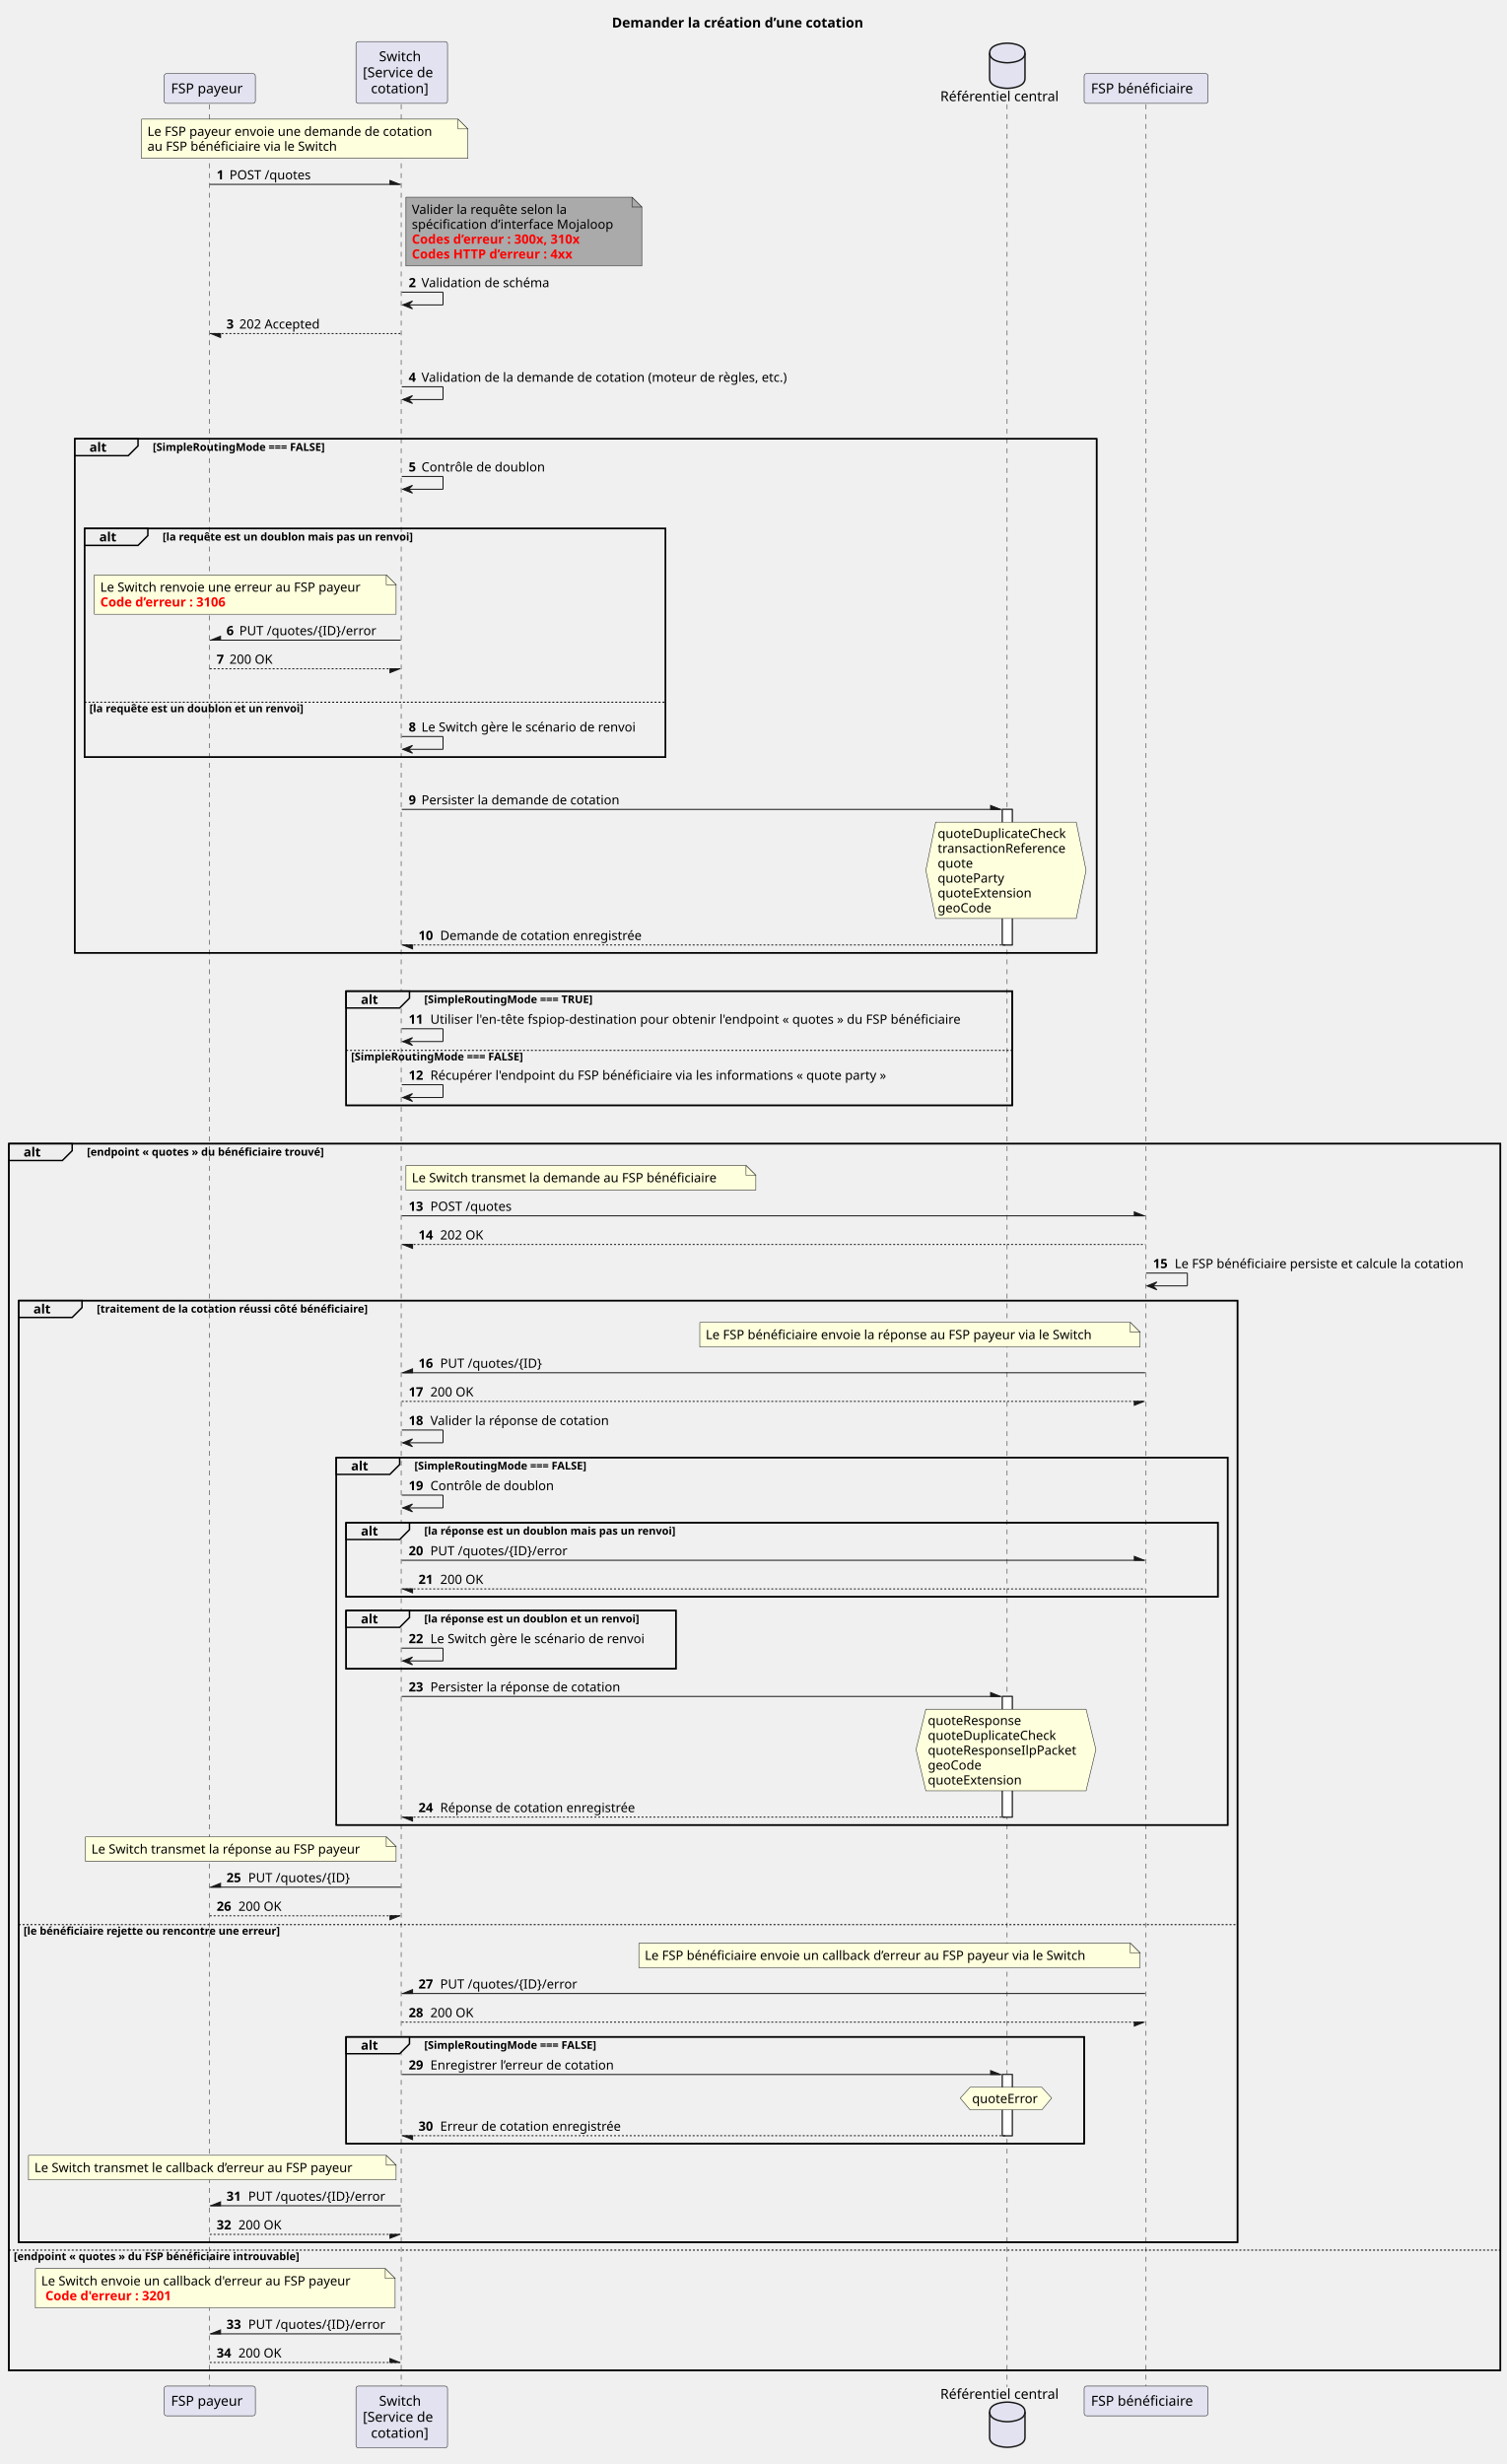
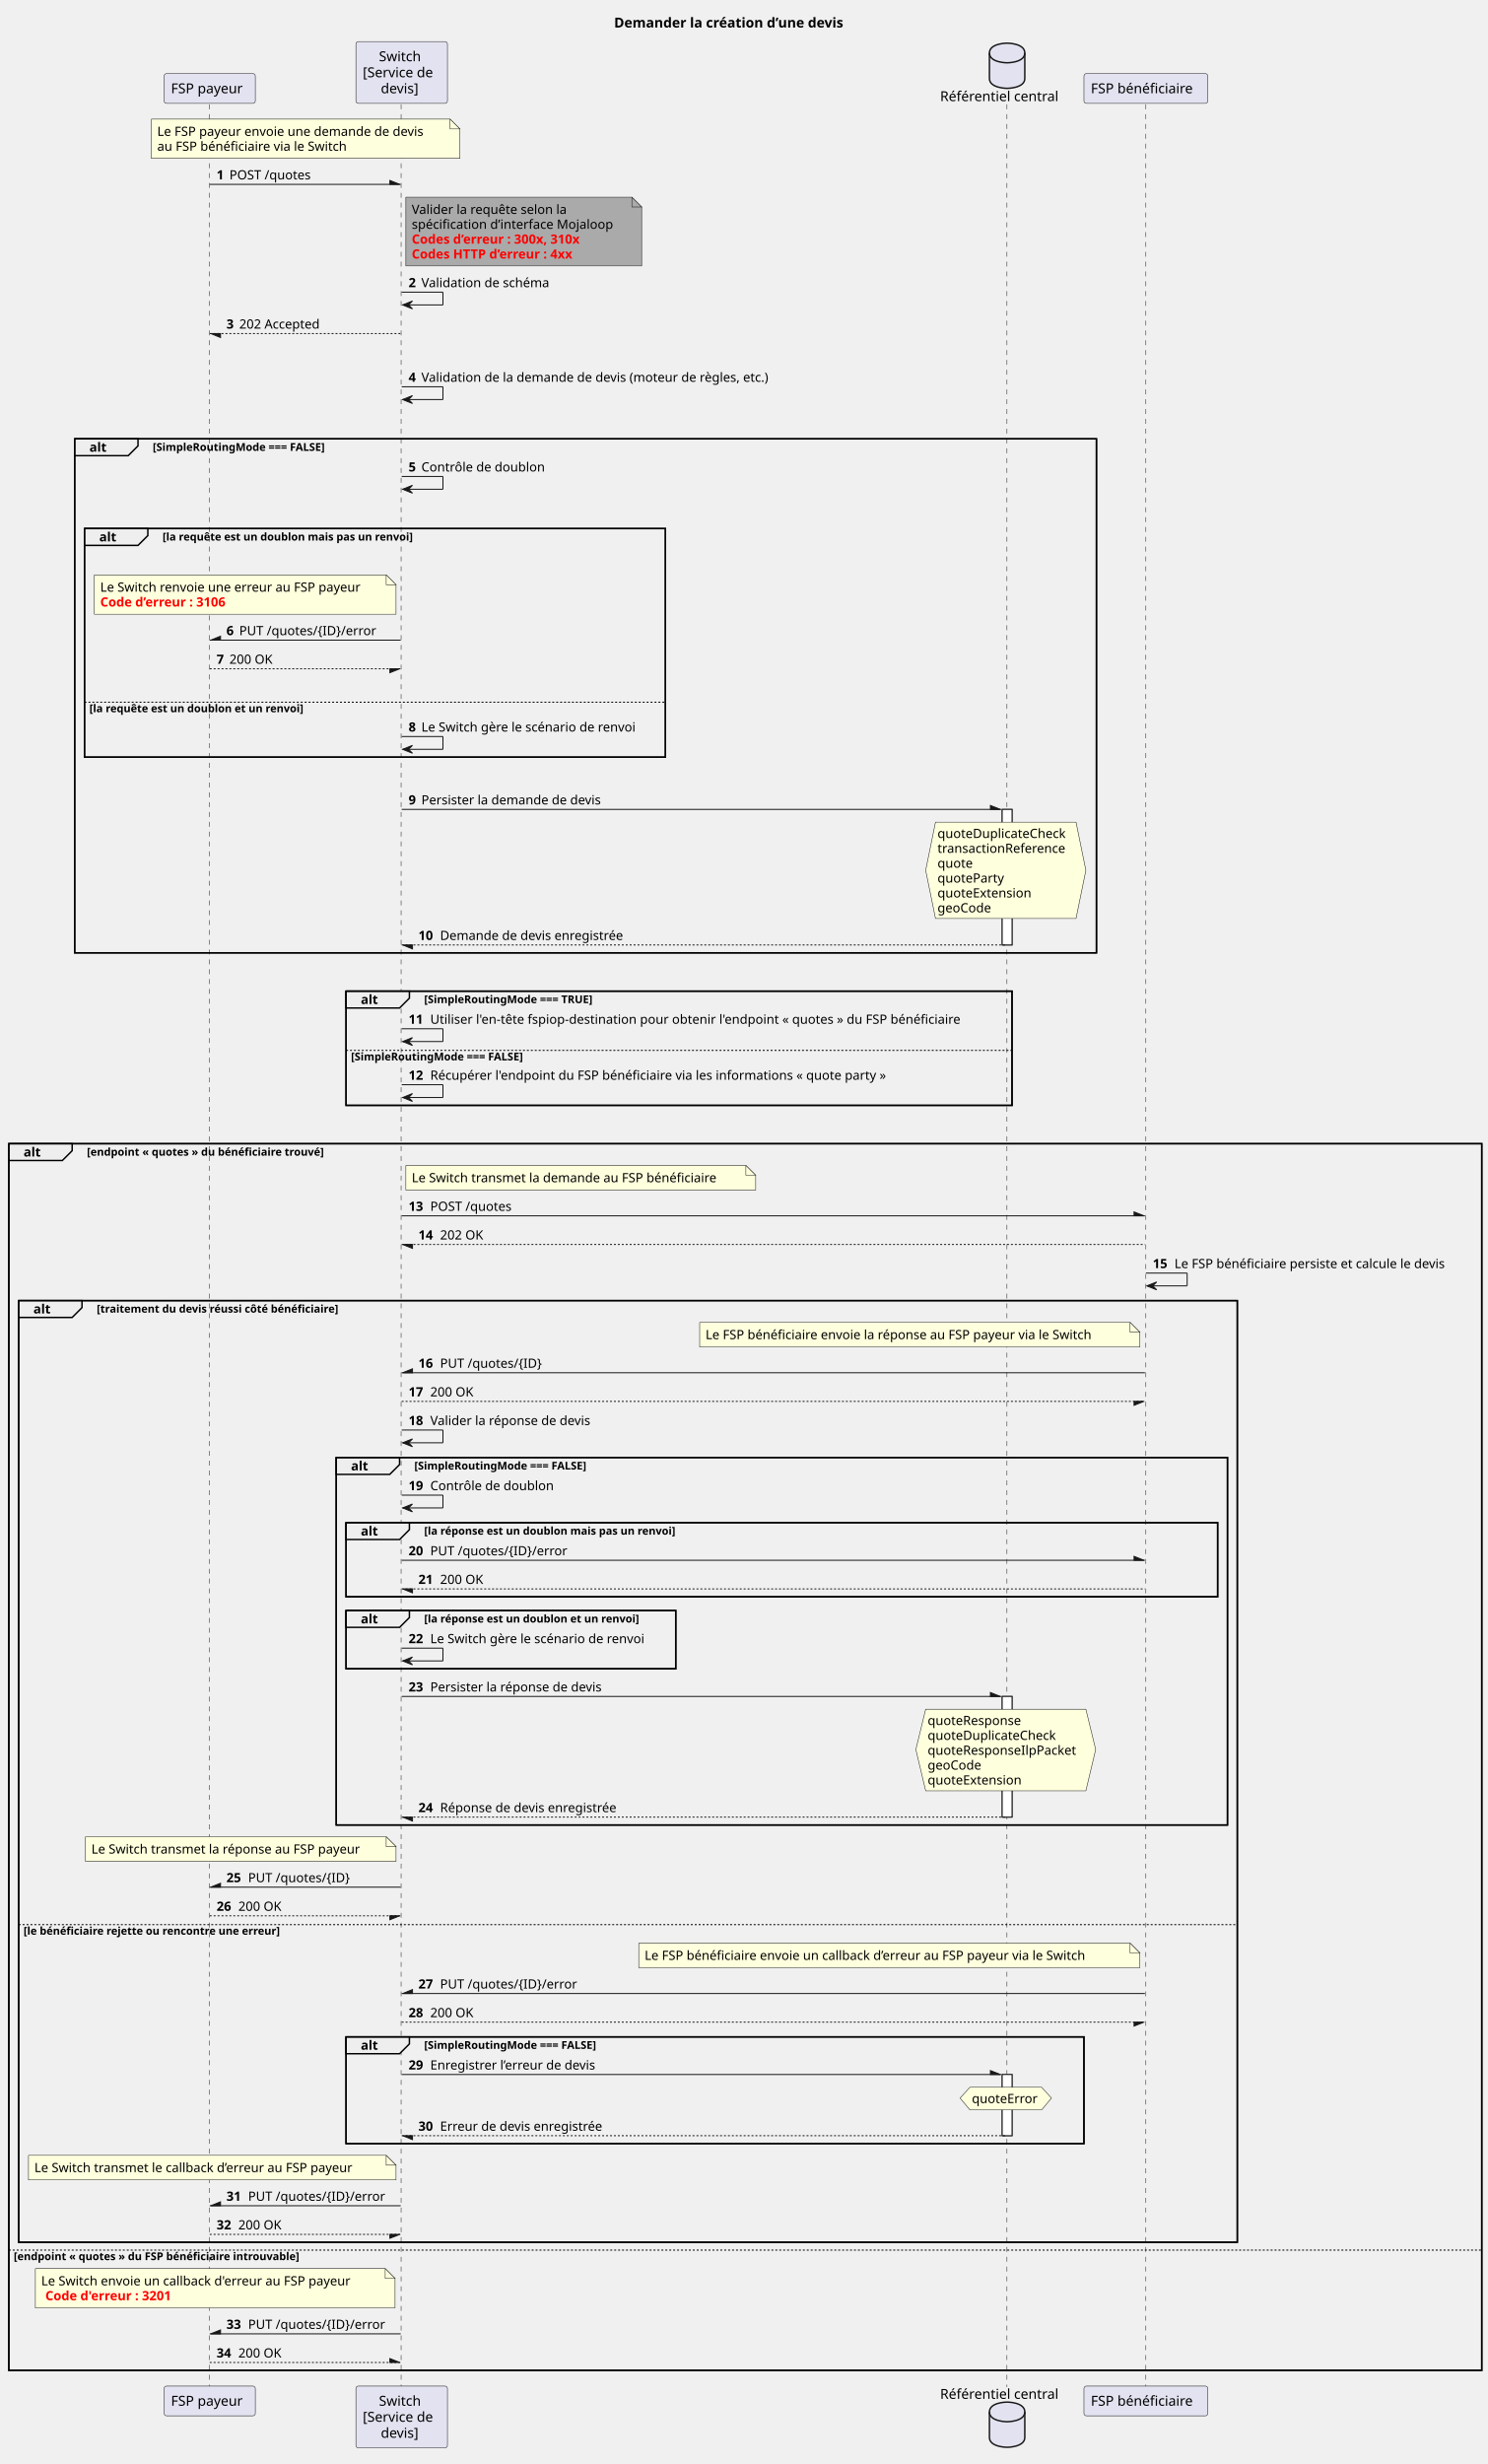
- <svg xmlns="http://www.w3.org/2000/svg" contentStyleType="text/css" height="2507px" preserveAspectRatio="none" style="width:1533px;height:2507px;background:#FFFFFF;" version="1.1" viewBox="0 0 1533 2507" width="1533px" zoomAndPan="magnify">
+ <svg xmlns="http://www.w3.org/2000/svg" contentStyleType="text/css" height="2507px" preserveAspectRatio="none" style="width:1514px;height:2507px;background:#FFFFFF;" version="1.1" viewBox="0 0 1514 2507" width="1514px" zoomAndPan="magnify">
  <defs />
  <g>
-     <text fill="#000000" font-family="sans-serif" font-size="14" font-weight="bold" lengthAdjust="spacing" textLength="290.404" x="622.583" y="27.995">Demander la création d’une cotation</text>
+     <text fill="#000000" font-family="sans-serif" font-size="14" font-weight="bold" lengthAdjust="spacing" textLength="267.046" x="624.909" y="27.995">Demander la création d’une devis</text>
    <rect fill="#FFFFFF" height="137.93" style="stroke:#181818;stroke-width:1.0;" width="10" x="1019.87" y="823.516" />
    <rect fill="#FFFFFF" height="122.797" style="stroke:#181818;stroke-width:1.0;" width="10" x="1019.87" y="1726.039" />
    <rect fill="#FFFFFF" height="62.266" style="stroke:#181818;stroke-width:1.0;" width="10" x="1019.87" y="2110.703" />
    <rect fill="none" height="522.93" style="stroke:#000000;stroke-width:1.5;" width="1039.769" x="76" y="446.516" />
    <rect fill="none" height="232.602" style="stroke:#000000;stroke-width:1.5;" width="591.144" x="86" y="537.781" />
    <rect fill="none" height="116.203" style="stroke:#000000;stroke-width:1.5;" width="677.691" x="352.179" y="1008.445" />
-     <rect fill="none" height="1248.055" style="stroke:#000000;stroke-width:1.5;" width="1517.57" x="9" y="1163.648" />
+     <rect fill="none" height="1248.055" style="stroke:#000000;stroke-width:1.5;" width="1498.864" x="9" y="1163.648" />
    <rect fill="none" height="958.055" style="stroke:#000000;stroke-width:1.5;" width="1240.109" x="19" y="1323.312" />
    <rect fill="none" height="373.859" style="stroke:#000000;stroke-width:1.5;" width="906.93" x="342.179" y="1482.977" />
    <rect fill="none" height="75.398" style="stroke:#000000;stroke-width:1.5;" width="886.93" x="352.179" y="1549.242" />
    <rect fill="none" height="59.266" style="stroke:#000000;stroke-width:1.5;" width="335.472" x="352.179" y="1638.641" />
    <rect fill="none" height="108.531" style="stroke:#000000;stroke-width:1.5;" width="750.868" x="352.179" y="2072.438" />
    <line style="stroke:#181818;stroke-width:0.5;stroke-dasharray:5.0,5.0;" x1="213" x2="213" y1="106.188" y2="2428.703" />
    <line style="stroke:#181818;stroke-width:0.5;stroke-dasharray:5.0,5.0;" x1="408.179" x2="408.179" y1="106.188" y2="2428.703" />
    <line style="stroke:#181818;stroke-width:0.5;stroke-dasharray:5.0,5.0;" x1="1024.693" x2="1024.693" y1="106.188" y2="2428.703" />
    <line style="stroke:#181818;stroke-width:0.5;stroke-dasharray:5.0,5.0;" x1="1166.047" x2="1166.047" y1="106.188" y2="2428.703" />
    <rect fill="#E2E2F0" height="30.297" rx="2.5" ry="2.5" style="stroke:#181818;stroke-width:0.5;" width="92.825" x="167" y="74.891" />
    <text fill="#000000" font-family="sans-serif" font-size="14" lengthAdjust="spacing" textLength="78.825" x="174" y="94.886">FSP payeur</text>
    <rect fill="#E2E2F0" height="30.297" rx="2.5" ry="2.5" style="stroke:#181818;stroke-width:0.5;" width="92.825" x="167" y="2427.703" />
    <text fill="#000000" font-family="sans-serif" font-size="14" lengthAdjust="spacing" textLength="78.825" x="174" y="2447.698">FSP payeur</text>
    <rect fill="#E2E2F0" height="62.891" rx="2.5" ry="2.5" style="stroke:#181818;stroke-width:0.5;" width="93.153" x="362.179" y="42.297" />
    <text fill="#000000" font-family="sans-serif" font-size="14" lengthAdjust="spacing" textLength="46.286" x="385.613" y="62.292">Switch</text>
    <text fill="#000000" font-family="sans-serif" font-size="14" lengthAdjust="spacing" textLength="79.153" x="369.179" y="78.589">[Service de</text>
-     <text fill="#000000" font-family="sans-serif" font-size="14" lengthAdjust="spacing" textLength="62.61" x="377.451" y="94.886">cotation]</text>
+     <text fill="#000000" font-family="sans-serif" font-size="14" lengthAdjust="spacing" textLength="42.431" x="387.541" y="94.886">devis]</text>
    <rect fill="#E2E2F0" height="62.891" rx="2.5" ry="2.5" style="stroke:#181818;stroke-width:0.5;" width="93.153" x="362.179" y="2427.703" />
    <text fill="#000000" font-family="sans-serif" font-size="14" lengthAdjust="spacing" textLength="46.286" x="385.613" y="2447.698">Switch</text>
    <text fill="#000000" font-family="sans-serif" font-size="14" lengthAdjust="spacing" textLength="79.153" x="369.179" y="2463.995">[Service de</text>
-     <text fill="#000000" font-family="sans-serif" font-size="14" lengthAdjust="spacing" textLength="62.61" x="377.451" y="2480.292">cotation]</text>
+     <text fill="#000000" font-family="sans-serif" font-size="14" lengthAdjust="spacing" textLength="42.431" x="387.541" y="2480.292">devis]</text>
    <text fill="#000000" font-family="sans-serif" font-size="14" lengthAdjust="spacing" textLength="130.355" x="956.693" y="102.886">Référentiel central</text>
    <path d="M1006.87,53.891 C1006.87,43.891 1024.87,43.891 1024.87,43.891 C1024.87,43.891 1042.87,43.891 1042.87,53.891 L1042.87,79.891 C1042.87,89.891 1024.87,89.891 1024.87,89.891 C1024.87,89.891 1006.87,89.891 1006.87,79.891 L1006.87,53.891 " fill="#E2E2F0" style="stroke:#181818;stroke-width:1.5;" />
    <path d="M1006.87,53.891 C1006.87,63.891 1024.87,63.891 1024.87,63.891 C1024.87,63.891 1042.87,63.891 1042.87,53.891 " fill="none" style="stroke:#181818;stroke-width:1.5;" />
    <text fill="#000000" font-family="sans-serif" font-size="14" lengthAdjust="spacing" textLength="130.355" x="956.693" y="2440.698">Référentiel central</text>
    <path d="M1006.87,2454 C1006.87,2444 1024.87,2444 1024.87,2444 C1024.87,2444 1042.87,2444 1042.87,2454 L1042.87,2480 C1042.87,2490 1024.87,2490 1024.87,2490 C1024.87,2490 1006.87,2490 1006.87,2480 L1006.87,2454 " fill="#E2E2F0" style="stroke:#181818;stroke-width:1.5;" />
    <path d="M1006.87,2454 C1006.87,2464 1024.87,2464 1024.87,2464 C1024.87,2464 1042.87,2464 1042.87,2454 " fill="none" style="stroke:#181818;stroke-width:1.5;" />
    <rect fill="#E2E2F0" height="30.297" rx="2.5" ry="2.5" style="stroke:#181818;stroke-width:0.5;" width="126.061" x="1103.047" y="74.891" />
    <text fill="#000000" font-family="sans-serif" font-size="14" lengthAdjust="spacing" textLength="112.061" x="1110.047" y="94.886">FSP bénéficiaire</text>
    <rect fill="#E2E2F0" height="30.297" rx="2.5" ry="2.5" style="stroke:#181818;stroke-width:0.5;" width="126.061" x="1103.047" y="2427.703" />
    <text fill="#000000" font-family="sans-serif" font-size="14" lengthAdjust="spacing" textLength="112.061" x="1110.047" y="2447.698">FSP bénéficiaire</text>
    <rect fill="#FFFFFF" height="137.93" style="stroke:#181818;stroke-width:1.0;" width="10" x="1019.87" y="823.516" />
    <rect fill="#FFFFFF" height="122.797" style="stroke:#181818;stroke-width:1.0;" width="10" x="1019.87" y="1726.039" />
    <rect fill="#FFFFFF" height="62.266" style="stroke:#181818;stroke-width:1.0;" width="10" x="1019.87" y="2110.703" />
-     <path d="M144,121.188 L144,161.188 L476,161.188 L476,131.188 L466,121.188 L144,121.188 " fill="#FEFFDD" style="stroke:#181818;stroke-width:0.5;" />
-     <path d="M466,121.188 L466,131.188 L476,131.188 L466,121.188 " fill="#FEFFDD" style="stroke:#181818;stroke-width:0.5;" />
-     <text fill="#000000" font-family="sans-serif" font-size="13" lengthAdjust="spacing" textLength="311.886" x="150" y="138.254">Le FSP payeur envoie une demande de cotation</text>
-     <text fill="#000000" font-family="sans-serif" font-size="13" lengthAdjust="spacing" textLength="210.653" x="150" y="153.387">au FSP bénéficiaire via le Switch</text>
+     <path d="M154,121.188 L154,161.188 L468,161.188 L468,131.188 L458,121.188 L154,121.188 " fill="#FEFFDD" style="stroke:#181818;stroke-width:0.5;" />
+     <path d="M458,121.188 L458,131.188 L468,131.188 L458,121.188 " fill="#FEFFDD" style="stroke:#181818;stroke-width:0.5;" />
+     <text fill="#000000" font-family="sans-serif" font-size="13" lengthAdjust="spacing" textLength="293.147" x="160" y="138.254">Le FSP payeur envoie une demande de devis</text>
+     <text fill="#000000" font-family="sans-serif" font-size="13" lengthAdjust="spacing" textLength="210.653" x="160" y="153.387">au FSP bénéficiaire via le Switch</text>
    <polygon fill="#181818" points="396.756,183.586,406.756,187.586,396.756,187.586" style="stroke:#181818;stroke-width:1.0;" />
    <line style="stroke:#181818;stroke-width:1.0;" x1="213.413" x2="407.756" y1="187.586" y2="187.586" />
    <text fill="#000000" font-family="sans-serif" font-size="13" font-weight="bold" lengthAdjust="spacing" textLength="9.045" x="220.413" y="182.52">1</text>
    <text fill="#000000" font-family="sans-serif" font-size="13" lengthAdjust="spacing" textLength="87.09" x="233.458" y="182.52">POST /quotes</text>
    <path d="M413,200.586 L413,270.586 L653,270.586 L653,210.586 L643,200.586 L413,200.586 " fill="#AAAAAA" style="stroke:#181818;stroke-width:0.5;" />
    <path d="M643,200.586 L643,210.586 L653,210.586 L643,200.586 " fill="#AAAAAA" style="stroke:#181818;stroke-width:0.5;" />
    <text fill="#000000" font-family="sans-serif" font-size="13" lengthAdjust="spacing" textLength="170.866" x="419" y="217.653">Valider la requête selon la</text>
    <text fill="#000000" font-family="sans-serif" font-size="13" lengthAdjust="spacing" textLength="219.134" x="419" y="232.786">spécification d’interface Mojaloop</text>
    <text fill="#FF0000" font-family="sans-serif" font-size="13" font-weight="bold" lengthAdjust="spacing" textLength="203.982" x="419" y="247.918">Codes d’erreur : 300x, 310x</text>
    <text fill="#FF0000" font-family="sans-serif" font-size="13" font-weight="bold" lengthAdjust="spacing" textLength="191.959" x="419" y="263.051">Codes HTTP d’erreur : 4xx</text>
    <line style="stroke:#181818;stroke-width:1.0;" x1="408.756" x2="450.756" y1="297.25" y2="297.25" />
    <line style="stroke:#181818;stroke-width:1.0;" x1="450.756" x2="450.756" y1="297.25" y2="310.25" />
    <line style="stroke:#181818;stroke-width:1.0;" x1="409.756" x2="450.756" y1="310.25" y2="310.25" />
    <polygon fill="#181818" points="419.756,306.25,409.756,310.25,419.756,314.25,415.756,310.25" style="stroke:#181818;stroke-width:1.0;" />
    <text fill="#000000" font-family="sans-serif" font-size="13" font-weight="bold" lengthAdjust="spacing" textLength="9.045" x="415.756" y="292.184">2</text>
    <text fill="#000000" font-family="sans-serif" font-size="13" lengthAdjust="spacing" textLength="140.505" x="428.801" y="292.184">Validation de schéma</text>
    <polygon fill="#181818" points="224.413,339.383,214.413,339.383,224.413,343.383" style="stroke:#181818;stroke-width:1.0;" />
    <line style="stroke:#181818;stroke-width:1.0;stroke-dasharray:2.0,2.0;" x1="213.413" x2="407.756" y1="339.383" y2="339.383" />
    <text fill="#000000" font-family="sans-serif" font-size="13" font-weight="bold" lengthAdjust="spacing" textLength="9.045" x="230.413" y="334.317">3</text>
    <text fill="#000000" font-family="sans-serif" font-size="13" lengthAdjust="spacing" textLength="89.731" x="243.458" y="334.317">202 Accepted</text>
    <line style="stroke:#181818;stroke-width:1.0;" x1="408.756" x2="450.756" y1="393.516" y2="393.516" />
    <line style="stroke:#181818;stroke-width:1.0;" x1="450.756" x2="450.756" y1="393.516" y2="406.516" />
    <line style="stroke:#181818;stroke-width:1.0;" x1="409.756" x2="450.756" y1="406.516" y2="406.516" />
    <polygon fill="#181818" points="419.756,402.516,409.756,406.516,419.756,410.516,415.756,406.516" style="stroke:#181818;stroke-width:1.0;" />
    <text fill="#000000" font-family="sans-serif" font-size="13" font-weight="bold" lengthAdjust="spacing" textLength="9.045" x="415.756" y="388.45">4</text>
-     <text fill="#000000" font-family="sans-serif" font-size="13" lengthAdjust="spacing" textLength="403.082" x="428.801" y="388.45">Validation de la demande de cotation (moteur de règles, etc.)</text>
+     <text fill="#000000" font-family="sans-serif" font-size="13" lengthAdjust="spacing" textLength="384.344" x="428.801" y="388.45">Validation de la demande de devis (moteur de règles, etc.)</text>
    <path d="M76,446.516 L140.443,446.516 L140.443,453.648 L130.443,463.648 L76,463.648 L76,446.516 " fill="#EEEEEE" style="stroke:#000000;stroke-width:1.5;" />
    <rect fill="none" height="522.93" style="stroke:#000000;stroke-width:1.5;" width="1039.769" x="76" y="446.516" />
    <text fill="#000000" font-family="sans-serif" font-size="13" font-weight="bold" lengthAdjust="spacing" textLength="19.443" x="91" y="459.582">alt</text>
    <text fill="#000000" font-family="sans-serif" font-size="11" font-weight="bold" lengthAdjust="spacing" textLength="208.527" x="155.443" y="458.726">[SimpleRoutingMode === FALSE]</text>
    <line style="stroke:#181818;stroke-width:1.0;" x1="408.756" x2="450.756" y1="484.781" y2="484.781" />
    <line style="stroke:#181818;stroke-width:1.0;" x1="450.756" x2="450.756" y1="484.781" y2="497.781" />
    <line style="stroke:#181818;stroke-width:1.0;" x1="409.756" x2="450.756" y1="497.781" y2="497.781" />
    <polygon fill="#181818" points="419.756,493.781,409.756,497.781,419.756,501.781,415.756,497.781" style="stroke:#181818;stroke-width:1.0;" />
    <text fill="#000000" font-family="sans-serif" font-size="13" font-weight="bold" lengthAdjust="spacing" textLength="9.045" x="415.756" y="479.715">5</text>
    <text fill="#000000" font-family="sans-serif" font-size="13" lengthAdjust="spacing" textLength="132.292" x="428.801" y="479.715">Contrôle de doublon</text>
    <path d="M86,537.781 L150.443,537.781 L150.443,544.914 L140.443,554.914 L86,554.914 L86,537.781 " fill="#EEEEEE" style="stroke:#000000;stroke-width:1.5;" />
    <rect fill="none" height="232.602" style="stroke:#000000;stroke-width:1.5;" width="591.144" x="86" y="537.781" />
    <text fill="#000000" font-family="sans-serif" font-size="13" font-weight="bold" lengthAdjust="spacing" textLength="19.443" x="101" y="550.848">alt</text>
    <text fill="#000000" font-family="sans-serif" font-size="11" font-weight="bold" lengthAdjust="spacing" textLength="291.801" x="165.443" y="549.992">[la requête est un doublon mais pas un renvoi]</text>
    <path d="M96,584.914 L96,624.914 L403,624.914 L403,594.914 L393,584.914 L96,584.914 " fill="#FEFFDD" style="stroke:#181818;stroke-width:0.5;" />
    <path d="M393,584.914 L393,594.914 L403,594.914 L393,584.914 " fill="#FEFFDD" style="stroke:#181818;stroke-width:0.5;" />
    <text fill="#000000" font-family="sans-serif" font-size="13" lengthAdjust="spacing" textLength="286" x="102" y="601.981">Le Switch renvoie une erreur au FSP payeur</text>
    <text fill="#FF0000" font-family="sans-serif" font-size="13" font-weight="bold" lengthAdjust="spacing" textLength="151.918" x="102" y="617.114">Code d’erreur : 3106</text>
    <polygon fill="#181818" points="224.413,647.312,214.413,651.312,224.413,651.312" style="stroke:#181818;stroke-width:1.0;" />
    <line style="stroke:#181818;stroke-width:1.0;" x1="213.413" x2="407.756" y1="651.312" y2="651.312" />
    <text fill="#000000" font-family="sans-serif" font-size="13" font-weight="bold" lengthAdjust="spacing" textLength="9.045" x="230.413" y="646.247">6</text>
    <text fill="#000000" font-family="sans-serif" font-size="13" lengthAdjust="spacing" textLength="149.252" x="243.458" y="646.247">PUT /quotes/{ID}/error</text>
    <polygon fill="#181818" points="396.756,680.445,406.756,680.445,396.756,684.445" style="stroke:#181818;stroke-width:1.0;" />
    <line style="stroke:#181818;stroke-width:1.0;stroke-dasharray:2.0,2.0;" x1="213.413" x2="407.756" y1="680.445" y2="680.445" />
    <text fill="#000000" font-family="sans-serif" font-size="13" font-weight="bold" lengthAdjust="spacing" textLength="9.045" x="220.413" y="675.379">7</text>
    <text fill="#000000" font-family="sans-serif" font-size="13" lengthAdjust="spacing" textLength="47.703" x="233.458" y="675.379">200 OK</text>
    <line style="stroke:#000000;stroke-width:1.0;stroke-dasharray:2.0,2.0;" x1="86" x2="677.144" y1="714.445" y2="714.445" />
    <text fill="#000000" font-family="sans-serif" font-size="11" font-weight="bold" lengthAdjust="spacing" textLength="249.643" x="91" y="724.656">[la requête est un doublon et un renvoi]</text>
    <line style="stroke:#181818;stroke-width:1.0;" x1="408.756" x2="450.756" y1="749.383" y2="749.383" />
    <line style="stroke:#181818;stroke-width:1.0;" x1="450.756" x2="450.756" y1="749.383" y2="762.383" />
    <line style="stroke:#181818;stroke-width:1.0;" x1="409.756" x2="450.756" y1="762.383" y2="762.383" />
    <polygon fill="#181818" points="419.756,758.383,409.756,762.383,419.756,766.383,415.756,762.383" style="stroke:#181818;stroke-width:1.0;" />
    <text fill="#000000" font-family="sans-serif" font-size="13" font-weight="bold" lengthAdjust="spacing" textLength="9.045" x="415.756" y="744.317">8</text>
    <text fill="#000000" font-family="sans-serif" font-size="13" lengthAdjust="spacing" textLength="236.342" x="428.801" y="744.317">Le Switch gère le scénario de renvoi</text>
    <polygon fill="#181818" points="1007.87,819.516,1017.87,823.516,1007.87,823.516" style="stroke:#181818;stroke-width:1.0;" />
    <line style="stroke:#181818;stroke-width:1.0;" x1="408.756" x2="1018.87" y1="823.516" y2="823.516" />
    <text fill="#000000" font-family="sans-serif" font-size="13" font-weight="bold" lengthAdjust="spacing" textLength="9.045" x="415.756" y="818.45">9</text>
-     <text fill="#000000" font-family="sans-serif" font-size="13" lengthAdjust="spacing" textLength="215.573" x="428.801" y="818.45">Persister la demande de cotation</text>
+     <text fill="#000000" font-family="sans-serif" font-size="13" lengthAdjust="spacing" textLength="196.834" x="428.801" y="818.45">Persister la demande de devis</text>
    <polygon fill="#FEFFDD" points="952,836.516,1095,836.516,1105,885.516,1095,934.516,952,934.516,942,885.516,952,836.516" style="stroke:#181818;stroke-width:0.5;" />
    <text fill="#000000" font-family="sans-serif" font-size="13" lengthAdjust="spacing" textLength="139.464" x="954" y="852.582">quoteDuplicateCheck</text>
    <text fill="#000000" font-family="sans-serif" font-size="13" lengthAdjust="spacing" textLength="139.769" x="954" y="867.715">transactionReference</text>
    <text fill="#000000" font-family="sans-serif" font-size="13" lengthAdjust="spacing" textLength="37.54" x="954" y="882.848">quote</text>
    <text fill="#000000" font-family="sans-serif" font-size="13" lengthAdjust="spacing" textLength="71.481" x="954" y="897.981">quoteParty</text>
    <text fill="#000000" font-family="sans-serif" font-size="13" lengthAdjust="spacing" textLength="101.359" x="954" y="913.114">quoteExtension</text>
    <text fill="#000000" font-family="sans-serif" font-size="13" lengthAdjust="spacing" textLength="57.484" x="954" y="928.247">geoCode</text>
    <polygon fill="#181818" points="419.756,961.445,409.756,961.445,419.756,965.445" style="stroke:#181818;stroke-width:1.0;" />
    <line style="stroke:#181818;stroke-width:1.0;stroke-dasharray:2.0,2.0;" x1="408.756" x2="1023.87" y1="961.445" y2="961.445" />
    <text fill="#000000" font-family="sans-serif" font-size="13" font-weight="bold" lengthAdjust="spacing" textLength="18.091" x="425.756" y="956.379">10</text>
-     <text fill="#000000" font-family="sans-serif" font-size="13" lengthAdjust="spacing" textLength="219.496" x="447.847" y="956.379">Demande de cotation enregistrée</text>
+     <text fill="#000000" font-family="sans-serif" font-size="13" lengthAdjust="spacing" textLength="200.757" x="447.847" y="956.379">Demande de devis enregistrée</text>
    <path d="M352.179,1008.445 L416.622,1008.445 L416.622,1015.578 L406.622,1025.578 L352.179,1025.578 L352.179,1008.445 " fill="#EEEEEE" style="stroke:#000000;stroke-width:1.5;" />
    <rect fill="none" height="116.203" style="stroke:#000000;stroke-width:1.5;" width="677.691" x="352.179" y="1008.445" />
    <text fill="#000000" font-family="sans-serif" font-size="13" font-weight="bold" lengthAdjust="spacing" textLength="19.443" x="367.179" y="1021.512">alt</text>
    <text fill="#000000" font-family="sans-serif" font-size="11" font-weight="bold" lengthAdjust="spacing" textLength="202.474" x="431.622" y="1020.656">[SimpleRoutingMode === TRUE]</text>
    <line style="stroke:#181818;stroke-width:1.0;" x1="408.756" x2="450.756" y1="1046.711" y2="1046.711" />
    <line style="stroke:#181818;stroke-width:1.0;" x1="450.756" x2="450.756" y1="1046.711" y2="1059.711" />
    <line style="stroke:#181818;stroke-width:1.0;" x1="409.756" x2="450.756" y1="1059.711" y2="1059.711" />
    <polygon fill="#181818" points="419.756,1055.711,409.756,1059.711,419.756,1063.711,415.756,1059.711" style="stroke:#181818;stroke-width:1.0;" />
    <text fill="#000000" font-family="sans-serif" font-size="13" font-weight="bold" lengthAdjust="spacing" textLength="18.091" x="415.756" y="1041.645">11</text>
    <text fill="#000000" font-family="sans-serif" font-size="13" lengthAdjust="spacing" textLength="580.023" x="437.847" y="1041.645">Utiliser l'en-tête fspiop-destination pour obtenir l'endpoint « quotes » du FSP bénéficiaire</text>
    <line style="stroke:#000000;stroke-width:1.0;stroke-dasharray:2.0,2.0;" x1="352.179" x2="1029.87" y1="1068.711" y2="1068.711" />
    <text fill="#000000" font-family="sans-serif" font-size="11" font-weight="bold" lengthAdjust="spacing" textLength="208.527" x="357.179" y="1078.921">[SimpleRoutingMode === FALSE]</text>
    <line style="stroke:#181818;stroke-width:1.0;" x1="408.756" x2="450.756" y1="1103.648" y2="1103.648" />
    <line style="stroke:#181818;stroke-width:1.0;" x1="450.756" x2="450.756" y1="1103.648" y2="1116.648" />
    <line style="stroke:#181818;stroke-width:1.0;" x1="409.756" x2="450.756" y1="1116.648" y2="1116.648" />
    <polygon fill="#181818" points="419.756,1112.648,409.756,1116.648,419.756,1120.648,415.756,1116.648" style="stroke:#181818;stroke-width:1.0;" />
    <text fill="#000000" font-family="sans-serif" font-size="13" font-weight="bold" lengthAdjust="spacing" textLength="18.091" x="415.756" y="1098.582">12</text>
    <text fill="#000000" font-family="sans-serif" font-size="13" lengthAdjust="spacing" textLength="501.541" x="437.847" y="1098.582">Récupérer l'endpoint du FSP bénéficiaire via les informations « quote party »</text>
    <path d="M9,1163.648 L73.443,1163.648 L73.443,1170.781 L63.443,1180.781 L9,1180.781 L9,1163.648 " fill="#EEEEEE" style="stroke:#000000;stroke-width:1.5;" />
-     <rect fill="none" height="1248.055" style="stroke:#000000;stroke-width:1.5;" width="1517.57" x="9" y="1163.648" />
+     <rect fill="none" height="1248.055" style="stroke:#000000;stroke-width:1.5;" width="1498.864" x="9" y="1163.648" />
    <text fill="#000000" font-family="sans-serif" font-size="13" font-weight="bold" lengthAdjust="spacing" textLength="19.443" x="24" y="1176.715">alt</text>
    <text fill="#000000" font-family="sans-serif" font-size="11" font-weight="bold" lengthAdjust="spacing" textLength="275.188" x="88.443" y="1175.859">[endpoint « quotes » du bénéficiaire trouvé]</text>
    <path d="M413,1185.781 L413,1210.781 L769,1210.781 L769,1195.781 L759,1185.781 L413,1185.781 " fill="#FEFFDD" style="stroke:#181818;stroke-width:0.5;" />
    <path d="M759,1185.781 L759,1195.781 L769,1195.781 L759,1185.781 " fill="#FEFFDD" style="stroke:#181818;stroke-width:0.5;" />
    <text fill="#000000" font-family="sans-serif" font-size="13" lengthAdjust="spacing" textLength="335.404" x="419" y="1202.848">Le Switch transmet la demande au FSP bénéficiaire</text>
    <polygon fill="#181818" points="1154.078,1233.047,1164.078,1237.047,1154.078,1237.047" style="stroke:#181818;stroke-width:1.0;" />
    <line style="stroke:#181818;stroke-width:1.0;" x1="408.756" x2="1165.078" y1="1237.047" y2="1237.047" />
    <text fill="#000000" font-family="sans-serif" font-size="13" font-weight="bold" lengthAdjust="spacing" textLength="18.091" x="415.756" y="1231.981">13</text>
    <text fill="#000000" font-family="sans-serif" font-size="13" lengthAdjust="spacing" textLength="87.09" x="437.847" y="1231.981">POST /quotes</text>
    <polygon fill="#181818" points="419.756,1266.18,409.756,1266.18,419.756,1270.18" style="stroke:#181818;stroke-width:1.0;" />
    <line style="stroke:#181818;stroke-width:1.0;stroke-dasharray:2.0,2.0;" x1="408.756" x2="1165.078" y1="1266.18" y2="1266.18" />
    <text fill="#000000" font-family="sans-serif" font-size="13" font-weight="bold" lengthAdjust="spacing" textLength="18.091" x="425.756" y="1261.114">14</text>
    <text fill="#000000" font-family="sans-serif" font-size="13" lengthAdjust="spacing" textLength="47.703" x="447.847" y="1261.114">202 OK</text>
    <line style="stroke:#181818;stroke-width:1.0;" x1="1166.078" x2="1208.078" y1="1295.312" y2="1295.312" />
    <line style="stroke:#181818;stroke-width:1.0;" x1="1208.078" x2="1208.078" y1="1295.312" y2="1308.312" />
    <line style="stroke:#181818;stroke-width:1.0;" x1="1167.078" x2="1208.078" y1="1308.312" y2="1308.312" />
    <polygon fill="#181818" points="1177.078,1304.312,1167.078,1308.312,1177.078,1312.312,1173.078,1308.312" style="stroke:#181818;stroke-width:1.0;" />
    <text fill="#000000" font-family="sans-serif" font-size="13" font-weight="bold" lengthAdjust="spacing" textLength="18.091" x="1173.078" y="1290.247">15</text>
-     <text fill="#000000" font-family="sans-serif" font-size="13" lengthAdjust="spacing" textLength="319.401" x="1195.169" y="1290.247">Le FSP bénéficiaire persiste et calcule la cotation</text>
+     <text fill="#000000" font-family="sans-serif" font-size="13" lengthAdjust="spacing" textLength="300.695" x="1195.169" y="1290.247">Le FSP bénéficiaire persiste et calcule le devis</text>
    <path d="M19,1323.312 L83.443,1323.312 L83.443,1330.445 L73.443,1340.445 L19,1340.445 L19,1323.312 " fill="#EEEEEE" style="stroke:#000000;stroke-width:1.5;" />
    <rect fill="none" height="958.055" style="stroke:#000000;stroke-width:1.5;" width="1240.109" x="19" y="1323.312" />
    <text fill="#000000" font-family="sans-serif" font-size="13" font-weight="bold" lengthAdjust="spacing" textLength="19.443" x="34" y="1336.379">alt</text>
-     <text fill="#000000" font-family="sans-serif" font-size="11" font-weight="bold" lengthAdjust="spacing" textLength="315.272" x="98.443" y="1335.523">[traitement de la cotation réussi côté bénéficiaire]</text>
+     <text fill="#000000" font-family="sans-serif" font-size="11" font-weight="bold" lengthAdjust="spacing" textLength="282.267" x="98.443" y="1335.523">[traitement du devis réussi côté bénéficiaire]</text>
    <path d="M712,1345.445 L712,1370.445 L1160,1370.445 L1160,1355.445 L1150,1345.445 L712,1345.445 " fill="#FEFFDD" style="stroke:#181818;stroke-width:0.5;" />
    <path d="M1150,1345.445 L1150,1355.445 L1160,1355.445 L1150,1345.445 " fill="#FEFFDD" style="stroke:#181818;stroke-width:0.5;" />
    <text fill="#000000" font-family="sans-serif" font-size="13" lengthAdjust="spacing" textLength="427.381" x="718" y="1362.512">Le FSP bénéficiaire envoie la réponse au FSP payeur via le Switch</text>
    <polygon fill="#181818" points="419.756,1392.711,409.756,1396.711,419.756,1396.711" style="stroke:#181818;stroke-width:1.0;" />
    <line style="stroke:#181818;stroke-width:1.0;" x1="408.756" x2="1165.078" y1="1396.711" y2="1396.711" />
    <text fill="#000000" font-family="sans-serif" font-size="13" font-weight="bold" lengthAdjust="spacing" textLength="18.091" x="425.756" y="1391.645">16</text>
    <text fill="#000000" font-family="sans-serif" font-size="13" lengthAdjust="spacing" textLength="112.887" x="447.847" y="1391.645">PUT /quotes/{ID}</text>
    <polygon fill="#181818" points="1154.078,1425.844,1164.078,1425.844,1154.078,1429.844" style="stroke:#181818;stroke-width:1.0;" />
    <line style="stroke:#181818;stroke-width:1.0;stroke-dasharray:2.0,2.0;" x1="408.756" x2="1165.078" y1="1425.844" y2="1425.844" />
    <text fill="#000000" font-family="sans-serif" font-size="13" font-weight="bold" lengthAdjust="spacing" textLength="18.091" x="415.756" y="1420.778">17</text>
    <text fill="#000000" font-family="sans-serif" font-size="13" lengthAdjust="spacing" textLength="47.703" x="437.847" y="1420.778">200 OK</text>
    <line style="stroke:#181818;stroke-width:1.0;" x1="408.756" x2="450.756" y1="1454.977" y2="1454.977" />
    <line style="stroke:#181818;stroke-width:1.0;" x1="450.756" x2="450.756" y1="1454.977" y2="1467.977" />
    <line style="stroke:#181818;stroke-width:1.0;" x1="409.756" x2="450.756" y1="1467.977" y2="1467.977" />
    <polygon fill="#181818" points="419.756,1463.977,409.756,1467.977,419.756,1471.977,415.756,1467.977" style="stroke:#181818;stroke-width:1.0;" />
    <text fill="#000000" font-family="sans-serif" font-size="13" font-weight="bold" lengthAdjust="spacing" textLength="18.091" x="415.756" y="1449.911">18</text>
-     <text fill="#000000" font-family="sans-serif" font-size="13" lengthAdjust="spacing" textLength="195.66" x="437.847" y="1449.911">Valider la réponse de cotation</text>
+     <text fill="#000000" font-family="sans-serif" font-size="13" lengthAdjust="spacing" textLength="176.922" x="437.847" y="1449.911">Valider la réponse de devis</text>
    <path d="M342.179,1482.977 L406.622,1482.977 L406.622,1490.109 L396.622,1500.109 L342.179,1500.109 L342.179,1482.977 " fill="#EEEEEE" style="stroke:#000000;stroke-width:1.5;" />
    <rect fill="none" height="373.859" style="stroke:#000000;stroke-width:1.5;" width="906.93" x="342.179" y="1482.977" />
    <text fill="#000000" font-family="sans-serif" font-size="13" font-weight="bold" lengthAdjust="spacing" textLength="19.443" x="357.179" y="1496.043">alt</text>
    <text fill="#000000" font-family="sans-serif" font-size="11" font-weight="bold" lengthAdjust="spacing" textLength="208.527" x="421.622" y="1495.187">[SimpleRoutingMode === FALSE]</text>
    <line style="stroke:#181818;stroke-width:1.0;" x1="408.756" x2="450.756" y1="1521.242" y2="1521.242" />
    <line style="stroke:#181818;stroke-width:1.0;" x1="450.756" x2="450.756" y1="1521.242" y2="1534.242" />
    <line style="stroke:#181818;stroke-width:1.0;" x1="409.756" x2="450.756" y1="1534.242" y2="1534.242" />
    <polygon fill="#181818" points="419.756,1530.242,409.756,1534.242,419.756,1538.242,415.756,1534.242" style="stroke:#181818;stroke-width:1.0;" />
    <text fill="#000000" font-family="sans-serif" font-size="13" font-weight="bold" lengthAdjust="spacing" textLength="18.091" x="415.756" y="1516.176">19</text>
    <text fill="#000000" font-family="sans-serif" font-size="13" lengthAdjust="spacing" textLength="132.292" x="437.847" y="1516.176">Contrôle de doublon</text>
    <path d="M352.179,1549.242 L416.622,1549.242 L416.622,1556.375 L406.622,1566.375 L352.179,1566.375 L352.179,1549.242 " fill="#EEEEEE" style="stroke:#000000;stroke-width:1.5;" />
    <rect fill="none" height="75.398" style="stroke:#000000;stroke-width:1.5;" width="886.93" x="352.179" y="1549.242" />
    <text fill="#000000" font-family="sans-serif" font-size="13" font-weight="bold" lengthAdjust="spacing" textLength="19.443" x="367.179" y="1562.309">alt</text>
    <text fill="#000000" font-family="sans-serif" font-size="11" font-weight="bold" lengthAdjust="spacing" textLength="293.187" x="431.622" y="1561.453">[la réponse est un doublon mais pas un renvoi]</text>
    <polygon fill="#181818" points="1154.078,1583.508,1164.078,1587.508,1154.078,1587.508" style="stroke:#181818;stroke-width:1.0;" />
    <line style="stroke:#181818;stroke-width:1.0;" x1="408.756" x2="1165.078" y1="1587.508" y2="1587.508" />
    <text fill="#000000" font-family="sans-serif" font-size="13" font-weight="bold" lengthAdjust="spacing" textLength="18.091" x="415.756" y="1582.442">20</text>
    <text fill="#000000" font-family="sans-serif" font-size="13" lengthAdjust="spacing" textLength="149.252" x="437.847" y="1582.442">PUT /quotes/{ID}/error</text>
    <polygon fill="#181818" points="419.756,1616.641,409.756,1616.641,419.756,1620.641" style="stroke:#181818;stroke-width:1.0;" />
    <line style="stroke:#181818;stroke-width:1.0;stroke-dasharray:2.0,2.0;" x1="408.756" x2="1165.078" y1="1616.641" y2="1616.641" />
    <text fill="#000000" font-family="sans-serif" font-size="13" font-weight="bold" lengthAdjust="spacing" textLength="18.091" x="425.756" y="1611.575">21</text>
    <text fill="#000000" font-family="sans-serif" font-size="13" lengthAdjust="spacing" textLength="47.703" x="447.847" y="1611.575">200 OK</text>
    <path d="M352.179,1638.641 L416.622,1638.641 L416.622,1645.773 L406.622,1655.773 L352.179,1655.773 L352.179,1638.641 " fill="#EEEEEE" style="stroke:#000000;stroke-width:1.5;" />
    <rect fill="none" height="59.266" style="stroke:#000000;stroke-width:1.5;" width="335.472" x="352.179" y="1638.641" />
    <text fill="#000000" font-family="sans-serif" font-size="13" font-weight="bold" lengthAdjust="spacing" textLength="19.443" x="367.179" y="1651.707">alt</text>
    <text fill="#000000" font-family="sans-serif" font-size="11" font-weight="bold" lengthAdjust="spacing" textLength="251.029" x="431.622" y="1650.851">[la réponse est un doublon et un renvoi]</text>
    <line style="stroke:#181818;stroke-width:1.0;" x1="408.756" x2="450.756" y1="1676.906" y2="1676.906" />
    <line style="stroke:#181818;stroke-width:1.0;" x1="450.756" x2="450.756" y1="1676.906" y2="1689.906" />
    <line style="stroke:#181818;stroke-width:1.0;" x1="409.756" x2="450.756" y1="1689.906" y2="1689.906" />
    <polygon fill="#181818" points="419.756,1685.906,409.756,1689.906,419.756,1693.906,415.756,1689.906" style="stroke:#181818;stroke-width:1.0;" />
    <text fill="#000000" font-family="sans-serif" font-size="13" font-weight="bold" lengthAdjust="spacing" textLength="18.091" x="415.756" y="1671.84">22</text>
    <text fill="#000000" font-family="sans-serif" font-size="13" lengthAdjust="spacing" textLength="236.342" x="437.847" y="1671.84">Le Switch gère le scénario de renvoi</text>
    <polygon fill="#181818" points="1007.87,1722.039,1017.87,1726.039,1007.87,1726.039" style="stroke:#181818;stroke-width:1.0;" />
    <line style="stroke:#181818;stroke-width:1.0;" x1="408.756" x2="1018.87" y1="1726.039" y2="1726.039" />
    <text fill="#000000" font-family="sans-serif" font-size="13" font-weight="bold" lengthAdjust="spacing" textLength="18.091" x="415.756" y="1720.973">23</text>
-     <text fill="#000000" font-family="sans-serif" font-size="13" lengthAdjust="spacing" textLength="206.762" x="437.847" y="1720.973">Persister la réponse de cotation</text>
+     <text fill="#000000" font-family="sans-serif" font-size="13" lengthAdjust="spacing" textLength="188.024" x="437.847" y="1720.973">Persister la réponse de devis</text>
    <polygon fill="#FEFFDD" points="942,1739.039,1105,1739.039,1115,1780.039,1105,1822.039,942,1822.039,932,1780.039,942,1739.039" style="stroke:#181818;stroke-width:0.5;" />
    <text fill="#000000" font-family="sans-serif" font-size="13" lengthAdjust="spacing" textLength="100.56" x="944" y="1755.106">quoteResponse</text>
    <text fill="#000000" font-family="sans-serif" font-size="13" lengthAdjust="spacing" textLength="139.464" x="944" y="1770.239">quoteDuplicateCheck</text>
    <text fill="#000000" font-family="sans-serif" font-size="13" lengthAdjust="spacing" textLength="159.834" x="944" y="1785.372">quoteResponseIlpPacket</text>
    <text fill="#000000" font-family="sans-serif" font-size="13" lengthAdjust="spacing" textLength="57.484" x="944" y="1800.504">geoCode</text>
    <text fill="#000000" font-family="sans-serif" font-size="13" lengthAdjust="spacing" textLength="101.359" x="944" y="1815.637">quoteExtension</text>
    <polygon fill="#181818" points="419.756,1848.836,409.756,1848.836,419.756,1852.836" style="stroke:#181818;stroke-width:1.0;" />
    <line style="stroke:#181818;stroke-width:1.0;stroke-dasharray:2.0,2.0;" x1="408.756" x2="1023.87" y1="1848.836" y2="1848.836" />
    <text fill="#000000" font-family="sans-serif" font-size="13" font-weight="bold" lengthAdjust="spacing" textLength="18.091" x="425.756" y="1843.77">24</text>
-     <text fill="#000000" font-family="sans-serif" font-size="13" lengthAdjust="spacing" textLength="212.615" x="447.847" y="1843.77">Réponse de cotation enregistrée</text>
+     <text fill="#000000" font-family="sans-serif" font-size="13" lengthAdjust="spacing" textLength="193.876" x="447.847" y="1843.77">Réponse de devis enregistrée</text>
    <path d="M87,1868.836 L87,1893.836 L403,1893.836 L403,1878.836 L393,1868.836 L87,1868.836 " fill="#FEFFDD" style="stroke:#181818;stroke-width:0.5;" />
    <path d="M393,1868.836 L393,1878.836 L403,1878.836 L393,1868.836 " fill="#FEFFDD" style="stroke:#181818;stroke-width:0.5;" />
    <text fill="#000000" font-family="sans-serif" font-size="13" lengthAdjust="spacing" textLength="295.731" x="93" y="1885.903">Le Switch transmet la réponse au FSP payeur</text>
    <polygon fill="#181818" points="224.413,1916.102,214.413,1920.102,224.413,1920.102" style="stroke:#181818;stroke-width:1.0;" />
    <line style="stroke:#181818;stroke-width:1.0;" x1="213.413" x2="407.756" y1="1920.102" y2="1920.102" />
    <text fill="#000000" font-family="sans-serif" font-size="13" font-weight="bold" lengthAdjust="spacing" textLength="18.091" x="230.413" y="1915.036">25</text>
    <text fill="#000000" font-family="sans-serif" font-size="13" lengthAdjust="spacing" textLength="112.887" x="252.503" y="1915.036">PUT /quotes/{ID}</text>
    <polygon fill="#181818" points="396.756,1949.234,406.756,1949.234,396.756,1953.234" style="stroke:#181818;stroke-width:1.0;" />
    <line style="stroke:#181818;stroke-width:1.0;stroke-dasharray:2.0,2.0;" x1="213.413" x2="407.756" y1="1949.234" y2="1949.234" />
    <text fill="#000000" font-family="sans-serif" font-size="13" font-weight="bold" lengthAdjust="spacing" textLength="18.091" x="220.413" y="1944.168">26</text>
    <text fill="#000000" font-family="sans-serif" font-size="13" lengthAdjust="spacing" textLength="47.703" x="242.503" y="1944.168">200 OK</text>
    <line style="stroke:#000000;stroke-width:1.0;stroke-dasharray:2.0,2.0;" x1="19" x2="1259.109" y1="1958.234" y2="1958.234" />
    <text fill="#000000" font-family="sans-serif" font-size="11" font-weight="bold" lengthAdjust="spacing" textLength="298.214" x="24" y="1968.445">[le bénéficiaire rejette ou rencontre une erreur]</text>
    <path d="M650,1977.039 L650,2002.039 L1160,2002.039 L1160,1987.039 L1150,1977.039 L650,1977.039 " fill="#FEFFDD" style="stroke:#181818;stroke-width:0.5;" />
    <path d="M1150,1977.039 L1150,1987.039 L1160,1987.039 L1150,1977.039 " fill="#FEFFDD" style="stroke:#181818;stroke-width:0.5;" />
    <text fill="#000000" font-family="sans-serif" font-size="13" lengthAdjust="spacing" textLength="489.741" x="656" y="1994.106">Le FSP bénéficiaire envoie un callback d’erreur au FSP payeur via le Switch</text>
    <polygon fill="#181818" points="419.756,2024.305,409.756,2028.305,419.756,2028.305" style="stroke:#181818;stroke-width:1.0;" />
    <line style="stroke:#181818;stroke-width:1.0;" x1="408.756" x2="1165.078" y1="2028.305" y2="2028.305" />
    <text fill="#000000" font-family="sans-serif" font-size="13" font-weight="bold" lengthAdjust="spacing" textLength="18.091" x="425.756" y="2023.239">27</text>
    <text fill="#000000" font-family="sans-serif" font-size="13" lengthAdjust="spacing" textLength="149.252" x="447.847" y="2023.239">PUT /quotes/{ID}/error</text>
    <polygon fill="#181818" points="1154.078,2057.438,1164.078,2057.438,1154.078,2061.438" style="stroke:#181818;stroke-width:1.0;" />
    <line style="stroke:#181818;stroke-width:1.0;stroke-dasharray:2.0,2.0;" x1="408.756" x2="1165.078" y1="2057.438" y2="2057.438" />
    <text fill="#000000" font-family="sans-serif" font-size="13" font-weight="bold" lengthAdjust="spacing" textLength="18.091" x="415.756" y="2052.372">28</text>
    <text fill="#000000" font-family="sans-serif" font-size="13" lengthAdjust="spacing" textLength="47.703" x="437.847" y="2052.372">200 OK</text>
    <path d="M352.179,2072.438 L416.622,2072.438 L416.622,2079.57 L406.622,2089.57 L352.179,2089.57 L352.179,2072.438 " fill="#EEEEEE" style="stroke:#000000;stroke-width:1.5;" />
    <rect fill="none" height="108.531" style="stroke:#000000;stroke-width:1.5;" width="750.868" x="352.179" y="2072.438" />
    <text fill="#000000" font-family="sans-serif" font-size="13" font-weight="bold" lengthAdjust="spacing" textLength="19.443" x="367.179" y="2085.504">alt</text>
    <text fill="#000000" font-family="sans-serif" font-size="11" font-weight="bold" lengthAdjust="spacing" textLength="208.527" x="431.622" y="2084.648">[SimpleRoutingMode === FALSE]</text>
    <polygon fill="#181818" points="1007.87,2106.703,1017.87,2110.703,1007.87,2110.703" style="stroke:#181818;stroke-width:1.0;" />
    <line style="stroke:#181818;stroke-width:1.0;" x1="408.756" x2="1018.87" y1="2110.703" y2="2110.703" />
    <text fill="#000000" font-family="sans-serif" font-size="13" font-weight="bold" lengthAdjust="spacing" textLength="18.091" x="415.756" y="2105.637">29</text>
-     <text fill="#000000" font-family="sans-serif" font-size="13" lengthAdjust="spacing" textLength="201.944" x="437.847" y="2105.637">Enregistrer l’erreur de cotation</text>
+     <text fill="#000000" font-family="sans-serif" font-size="13" lengthAdjust="spacing" textLength="183.206" x="437.847" y="2105.637">Enregistrer l’erreur de devis</text>
    <polygon fill="#FEFFDD" points="987,2123.703,1060,2123.703,1070,2134.703,1060,2146.703,987,2146.703,977,2134.703,987,2123.703" style="stroke:#181818;stroke-width:0.5;" />
    <text fill="#000000" font-family="sans-serif" font-size="13" lengthAdjust="spacing" textLength="69.742" x="989" y="2139.77">quoteError</text>
    <polygon fill="#181818" points="419.756,2172.969,409.756,2172.969,419.756,2176.969" style="stroke:#181818;stroke-width:1.0;" />
    <line style="stroke:#181818;stroke-width:1.0;stroke-dasharray:2.0,2.0;" x1="408.756" x2="1023.87" y1="2172.969" y2="2172.969" />
    <text fill="#000000" font-family="sans-serif" font-size="13" font-weight="bold" lengthAdjust="spacing" textLength="18.091" x="425.756" y="2167.903">30</text>
-     <text fill="#000000" font-family="sans-serif" font-size="13" lengthAdjust="spacing" textLength="196.853" x="447.847" y="2167.903">Erreur de cotation enregistrée</text>
+     <text fill="#000000" font-family="sans-serif" font-size="13" lengthAdjust="spacing" textLength="178.115" x="447.847" y="2167.903">Erreur de devis enregistrée</text>
    <path d="M29,2192.969 L29,2217.969 L403,2217.969 L403,2202.969 L393,2192.969 L29,2192.969 " fill="#FEFFDD" style="stroke:#181818;stroke-width:0.5;" />
    <path d="M393,2192.969 L393,2202.969 L403,2202.969 L393,2192.969 " fill="#FEFFDD" style="stroke:#181818;stroke-width:0.5;" />
    <text fill="#000000" font-family="sans-serif" font-size="13" lengthAdjust="spacing" textLength="353.222" x="35" y="2210.036">Le Switch transmet le callback d’erreur au FSP payeur</text>
    <polygon fill="#181818" points="224.413,2240.234,214.413,2244.234,224.413,2244.234" style="stroke:#181818;stroke-width:1.0;" />
    <line style="stroke:#181818;stroke-width:1.0;" x1="213.413" x2="407.756" y1="2244.234" y2="2244.234" />
    <text fill="#000000" font-family="sans-serif" font-size="13" font-weight="bold" lengthAdjust="spacing" textLength="18.091" x="230.413" y="2239.169">31</text>
    <text fill="#000000" font-family="sans-serif" font-size="13" lengthAdjust="spacing" textLength="149.252" x="252.503" y="2239.169">PUT /quotes/{ID}/error</text>
    <polygon fill="#181818" points="396.756,2273.367,406.756,2273.367,396.756,2277.367" style="stroke:#181818;stroke-width:1.0;" />
    <line style="stroke:#181818;stroke-width:1.0;stroke-dasharray:2.0,2.0;" x1="213.413" x2="407.756" y1="2273.367" y2="2273.367" />
    <text fill="#000000" font-family="sans-serif" font-size="13" font-weight="bold" lengthAdjust="spacing" textLength="18.091" x="220.413" y="2268.301">32</text>
    <text fill="#000000" font-family="sans-serif" font-size="13" lengthAdjust="spacing" textLength="47.703" x="242.503" y="2268.301">200 OK</text>
-     <line style="stroke:#000000;stroke-width:1.0;stroke-dasharray:2.0,2.0;" x1="9" x2="1526.57" y1="2289.367" y2="2289.367" />
+     <line style="stroke:#000000;stroke-width:1.0;stroke-dasharray:2.0,2.0;" x1="9" x2="1507.864" y1="2289.367" y2="2289.367" />
    <text fill="#000000" font-family="sans-serif" font-size="11" font-weight="bold" lengthAdjust="spacing" textLength="333.185" x="14" y="2299.578">[endpoint « quotes » du FSP bénéficiaire introuvable]</text>
    <path d="M36,2308.172 L36,2348.172 L402,2348.172 L402,2318.172 L392,2308.172 L36,2308.172 " fill="#FEFFDD" style="stroke:#181818;stroke-width:0.5;" />
    <path d="M392,2308.172 L392,2318.172 L402,2318.172 L392,2308.172 " fill="#FEFFDD" style="stroke:#181818;stroke-width:0.5;" />
    <text fill="#000000" font-family="sans-serif" font-size="13" lengthAdjust="spacing" textLength="341.847" x="42" y="2325.239">Le Switch envoie un callback d'erreur au FSP payeur</text>
    <text fill="#000000" font-family="sans-serif" font-size="13" lengthAdjust="spacing" textLength="4.132" x="42" y="2340.372"> </text>
    <text fill="#FF0000" font-family="sans-serif" font-size="13" font-weight="bold" lengthAdjust="spacing" textLength="150.96" x="46.132" y="2340.372">Code d'erreur : 3201</text>
    <polygon fill="#181818" points="224.413,2370.57,214.413,2374.57,224.413,2374.57" style="stroke:#181818;stroke-width:1.0;" />
    <line style="stroke:#181818;stroke-width:1.0;" x1="213.413" x2="407.756" y1="2374.57" y2="2374.57" />
    <text fill="#000000" font-family="sans-serif" font-size="13" font-weight="bold" lengthAdjust="spacing" textLength="18.091" x="230.413" y="2369.504">33</text>
    <text fill="#000000" font-family="sans-serif" font-size="13" lengthAdjust="spacing" textLength="149.252" x="252.503" y="2369.504">PUT /quotes/{ID}/error</text>
    <polygon fill="#181818" points="396.756,2399.703,406.756,2403.703,396.756,2403.703" style="stroke:#181818;stroke-width:1.0;" />
    <line style="stroke:#181818;stroke-width:1.0;stroke-dasharray:2.0,2.0;" x1="213.413" x2="407.756" y1="2403.703" y2="2403.703" />
    <text fill="#000000" font-family="sans-serif" font-size="13" font-weight="bold" lengthAdjust="spacing" textLength="18.091" x="220.413" y="2398.637">34</text>
    <text fill="#000000" font-family="sans-serif" font-size="13" lengthAdjust="spacing" textLength="47.703" x="242.503" y="2398.637">200 OK</text>
  </g>
</svg>
